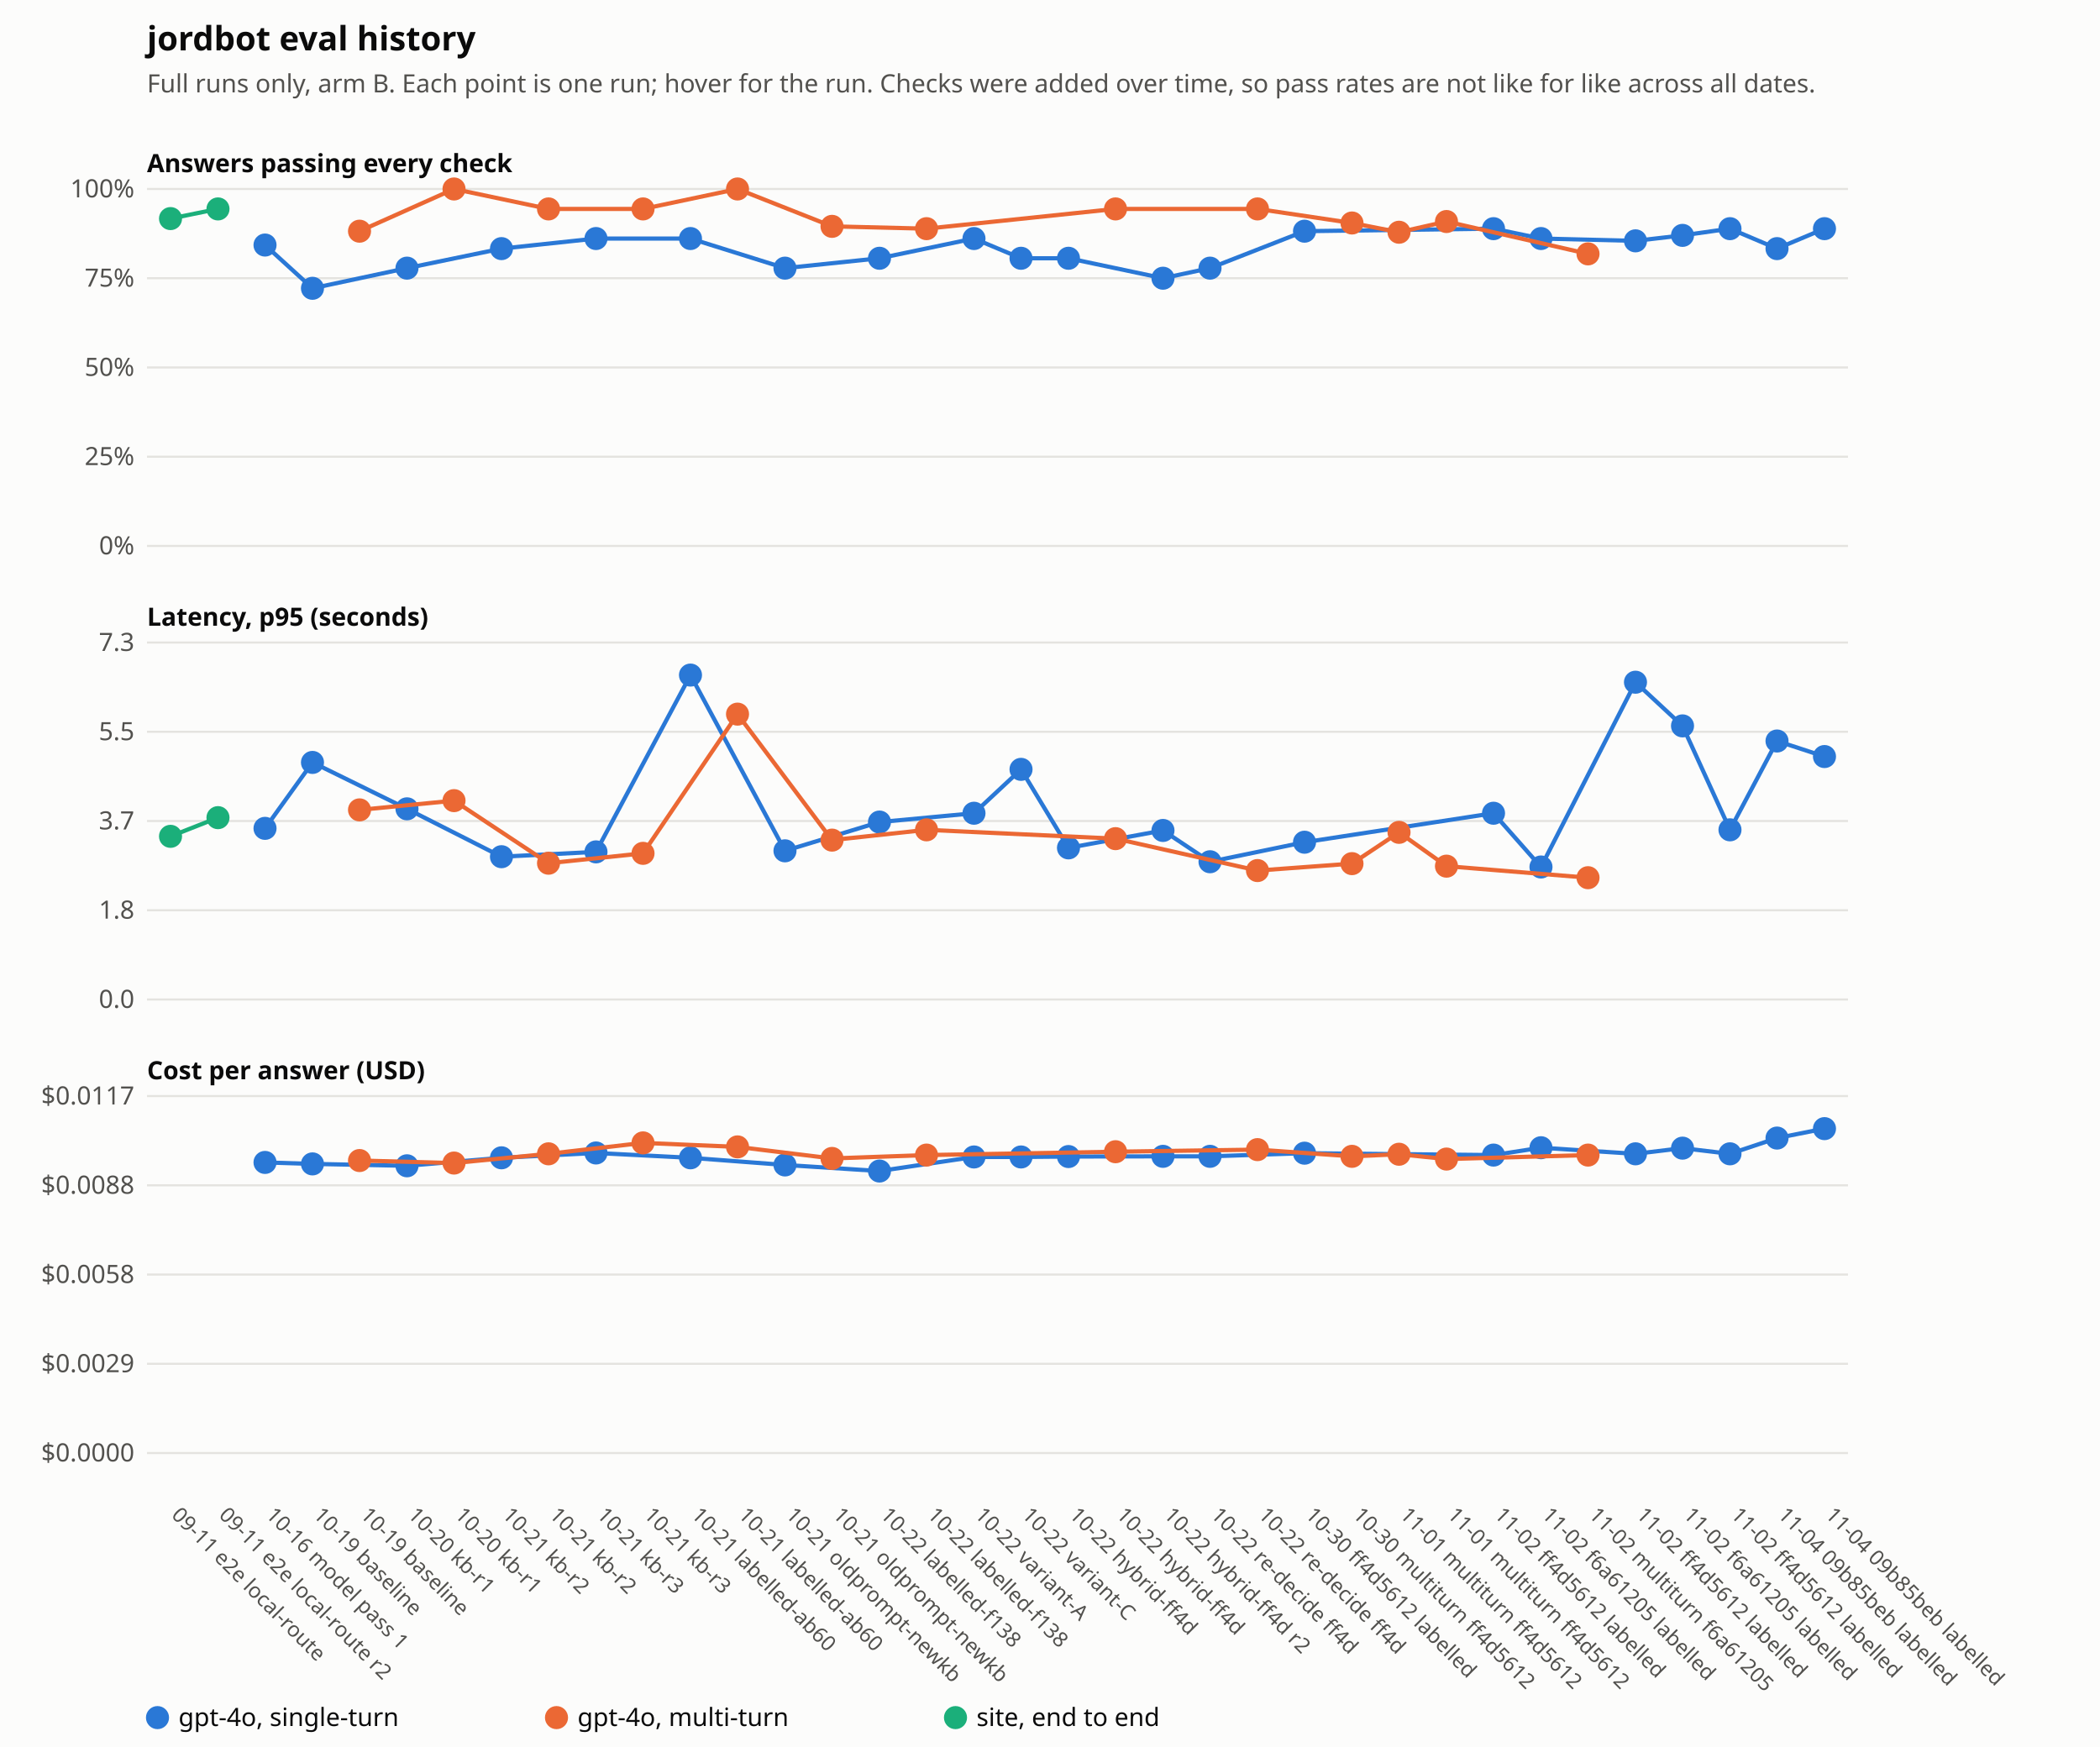
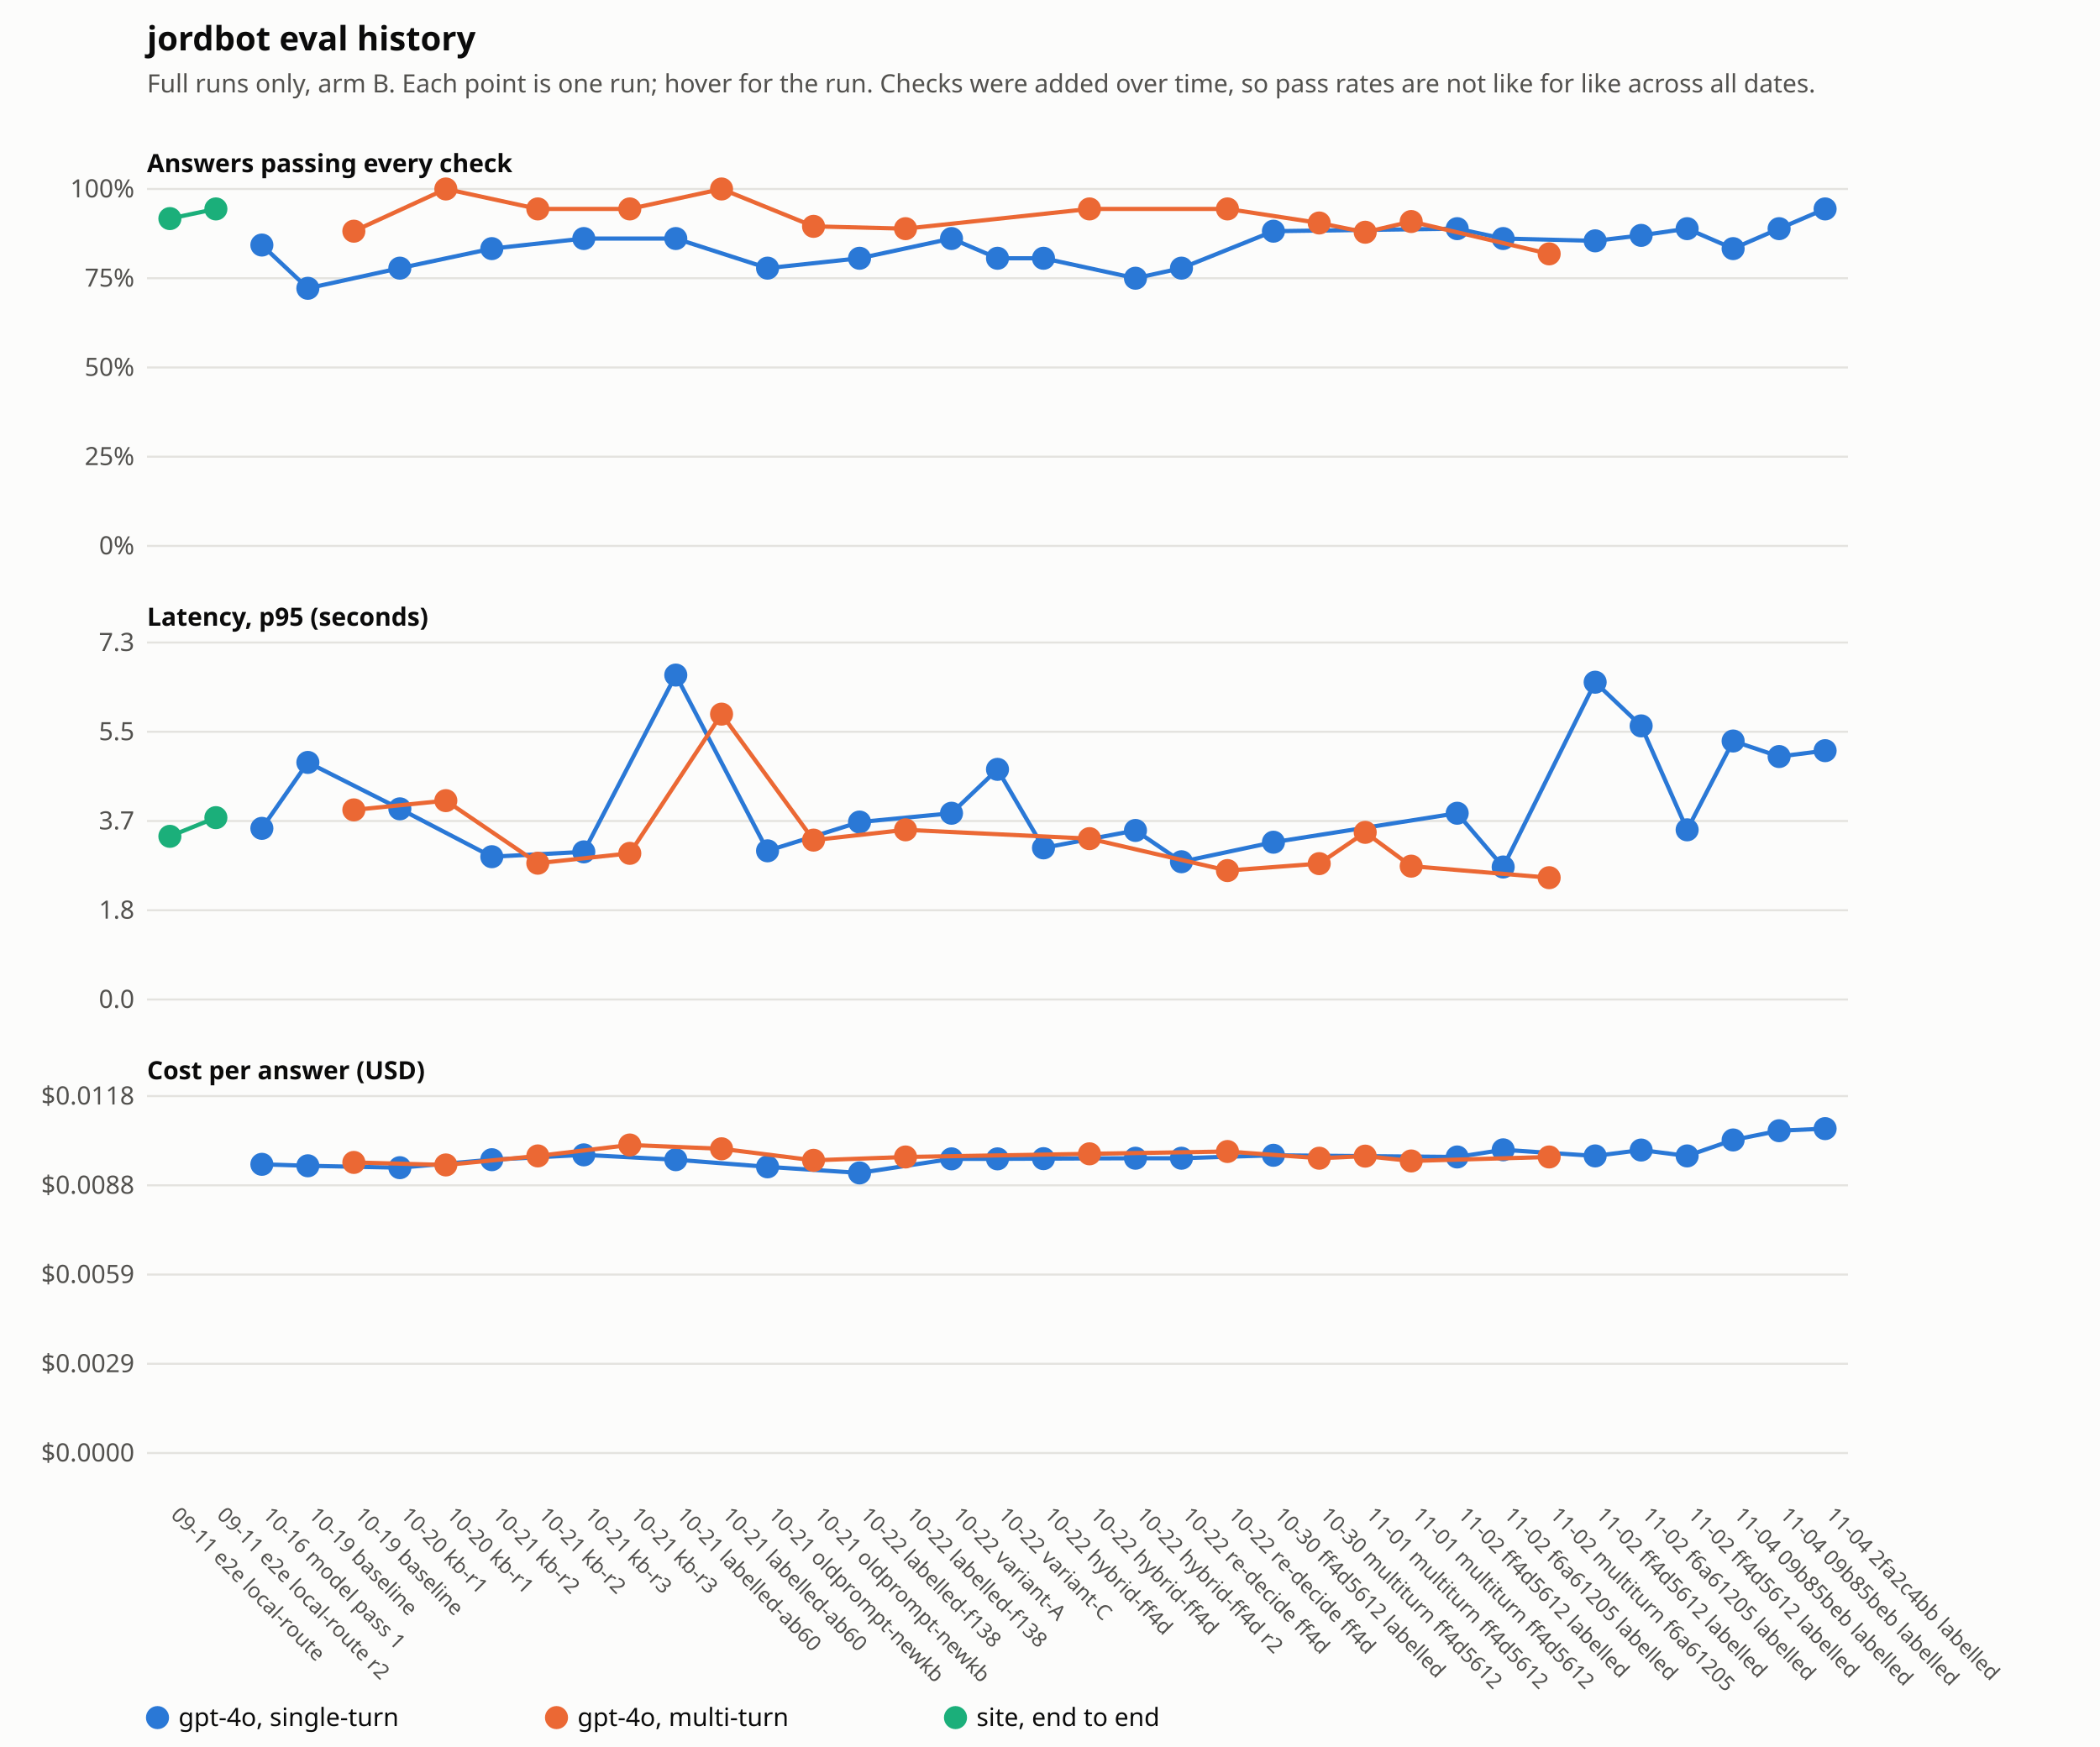
<svg xmlns="http://www.w3.org/2000/svg" viewBox="0 0 1000 832" width="1000" height="832" font-family="system-ui, sans-serif" font-size="12" role="img" aria-label="Eval history: pass rate, p95 latency and cost per answer by run">
  <style>.bg{fill:#fcfcfb}.t1{fill:#0b0b0b}.t2{fill:#52514e}.grid{stroke:#e4e3df}.s0{stroke:#2a78d6;fill:#2a78d6}.s1{stroke:#eb6834;fill:#eb6834}.s2{stroke:#1baf7a;fill:#1baf7a}@media (prefers-color-scheme: dark){.bg{fill:#1a1a19}.t1{fill:#f0efec}.t2{fill:#c3c2b7}.grid{stroke:#383835}.s0{stroke:#3987e5;fill:#3987e5}.s1{stroke:#d95926;fill:#d95926}.s2{stroke:#199e70;fill:#199e70}}</style>
  <rect class="bg" width="1000" height="832" />
  <text class="t1" x="70" y="24" font-size="16" font-weight="600">jordbot eval history</text>
  <text class="t2" x="70" y="44">Full runs only, arm B. Each point is one run; hover for the run. Checks were added over time, so pass rates are not like for like across all dates.</text>
  <text class="t1" x="70" y="82" font-weight="600">Answers passing every check</text>
  <line class="grid" x1="70" x2="880" y1="260.0" y2="260.0" />
  <text class="t2" x="64" y="264.0" text-anchor="end">0%</text>
  <line class="grid" x1="70" x2="880" y1="217.5" y2="217.5" />
  <text class="t2" x="64" y="221.5" text-anchor="end">25%</text>
  <line class="grid" x1="70" x2="880" y1="175.0" y2="175.0" />
  <text class="t2" x="64" y="179.0" text-anchor="end">50%</text>
  <line class="grid" x1="70" x2="880" y1="132.5" y2="132.5" />
  <text class="t2" x="64" y="136.5" text-anchor="end">75%</text>
  <line class="grid" x1="70" x2="880" y1="90.0" y2="90.0" />
  <text class="t2" x="64" y="94.0" text-anchor="end">100%</text>
-   <polyline class="s0" fill="none" stroke-width="2" points="126.2,116.7 148.8,137.3 193.8,127.7 238.8,118.4 283.8,113.6 328.8,113.6 373.8,127.7 418.8,123.0 463.8,113.6 486.2,123.0 508.8,123.0 553.8,132.5 576.2,127.7 621.2,110.1 711.2,108.9 733.8,113.6 778.8,114.7 801.2,112.1 823.8,108.9 846.2,118.4 868.8,108.9" style="fill:none" />
-   <circle class="s0" cx="126.2" cy="116.7" r="4.5" stroke="#fcfcfb" stroke-width="2" />
-   <circle class="s0" cx="148.8" cy="137.3" r="4.5" stroke="#fcfcfb" stroke-width="2" />
-   <circle class="s0" cx="193.8" cy="127.7" r="4.5" stroke="#fcfcfb" stroke-width="2" />
-   <circle class="s0" cx="238.8" cy="118.4" r="4.5" stroke="#fcfcfb" stroke-width="2" />
-   <circle class="s0" cx="283.8" cy="113.6" r="4.5" stroke="#fcfcfb" stroke-width="2" />
-   <circle class="s0" cx="328.8" cy="113.6" r="4.5" stroke="#fcfcfb" stroke-width="2" />
-   <circle class="s0" cx="373.8" cy="127.7" r="4.5" stroke="#fcfcfb" stroke-width="2" />
-   <circle class="s0" cx="418.8" cy="123.0" r="4.5" stroke="#fcfcfb" stroke-width="2" />
-   <circle class="s0" cx="463.8" cy="113.6" r="4.5" stroke="#fcfcfb" stroke-width="2" />
-   <circle class="s0" cx="486.2" cy="123.0" r="4.5" stroke="#fcfcfb" stroke-width="2" />
-   <circle class="s0" cx="508.8" cy="123.0" r="4.5" stroke="#fcfcfb" stroke-width="2" />
-   <circle class="s0" cx="553.8" cy="132.5" r="4.5" stroke="#fcfcfb" stroke-width="2" />
-   <circle class="s0" cx="576.2" cy="127.7" r="4.5" stroke="#fcfcfb" stroke-width="2" />
-   <circle class="s0" cx="621.2" cy="110.1" r="4.5" stroke="#fcfcfb" stroke-width="2" />
-   <circle class="s0" cx="711.2" cy="108.9" r="4.5" stroke="#fcfcfb" stroke-width="2" />
-   <circle class="s0" cx="733.8" cy="113.6" r="4.5" stroke="#fcfcfb" stroke-width="2" />
-   <circle class="s0" cx="778.8" cy="114.7" r="4.5" stroke="#fcfcfb" stroke-width="2" />
-   <circle class="s0" cx="801.2" cy="112.1" r="4.5" stroke="#fcfcfb" stroke-width="2" />
-   <circle class="s0" cx="823.8" cy="108.9" r="4.5" stroke="#fcfcfb" stroke-width="2" />
-   <circle class="s0" cx="846.2" cy="118.4" r="4.5" stroke="#fcfcfb" stroke-width="2" />
-   <circle class="s0" cx="868.8" cy="108.9" r="4.5" stroke="#fcfcfb" stroke-width="2" />
-   <polyline class="s1" fill="none" stroke-width="2" points="171.2,110.1 216.2,90.0 261.2,99.5 306.2,99.5 351.2,90.0 396.2,107.8 441.2,108.9 531.2,99.5 598.8,99.5 643.8,106.2 666.2,110.6 688.8,105.5 756.2,120.9" style="fill:none" />
-   <circle class="s1" cx="171.2" cy="110.1" r="4.5" stroke="#fcfcfb" stroke-width="2" />
-   <circle class="s1" cx="216.2" cy="90.0" r="4.5" stroke="#fcfcfb" stroke-width="2" />
-   <circle class="s1" cx="261.2" cy="99.5" r="4.5" stroke="#fcfcfb" stroke-width="2" />
-   <circle class="s1" cx="306.2" cy="99.5" r="4.5" stroke="#fcfcfb" stroke-width="2" />
-   <circle class="s1" cx="351.2" cy="90.0" r="4.5" stroke="#fcfcfb" stroke-width="2" />
-   <circle class="s1" cx="396.2" cy="107.8" r="4.5" stroke="#fcfcfb" stroke-width="2" />
-   <circle class="s1" cx="441.2" cy="108.9" r="4.5" stroke="#fcfcfb" stroke-width="2" />
-   <circle class="s1" cx="531.2" cy="99.5" r="4.5" stroke="#fcfcfb" stroke-width="2" />
-   <circle class="s1" cx="598.8" cy="99.5" r="4.5" stroke="#fcfcfb" stroke-width="2" />
-   <circle class="s1" cx="643.8" cy="106.2" r="4.5" stroke="#fcfcfb" stroke-width="2" />
-   <circle class="s1" cx="666.2" cy="110.6" r="4.5" stroke="#fcfcfb" stroke-width="2" />
-   <circle class="s1" cx="688.8" cy="105.5" r="4.5" stroke="#fcfcfb" stroke-width="2" />
-   <circle class="s1" cx="756.2" cy="120.9" r="4.5" stroke="#fcfcfb" stroke-width="2" />
-   <polyline class="s2" fill="none" stroke-width="2" points="81.2,104.1 103.8,99.5" style="fill:none" />
-   <circle class="s2" cx="81.2" cy="104.1" r="4.5" stroke="#fcfcfb" stroke-width="2" />
-   <circle class="s2" cx="103.8" cy="99.5" r="4.5" stroke="#fcfcfb" stroke-width="2" />
+   <polyline class="s0" fill="none" stroke-width="2" points="124.7,116.7 146.6,137.3 190.4,127.7 234.2,118.4 278.0,113.6 321.8,113.6 365.5,127.7 409.3,123.0 453.1,113.6 475.0,123.0 496.9,123.0 540.7,132.5 562.6,127.7 606.4,110.1 693.9,108.9 715.8,113.6 759.6,114.7 781.5,112.1 803.4,108.9 825.3,118.4 847.2,108.9 869.1,99.5" style="fill:none" />
+   <circle class="s0" cx="124.7" cy="116.7" r="4.5" stroke="#fcfcfb" stroke-width="2" />
+   <circle class="s0" cx="146.6" cy="137.3" r="4.5" stroke="#fcfcfb" stroke-width="2" />
+   <circle class="s0" cx="190.4" cy="127.7" r="4.5" stroke="#fcfcfb" stroke-width="2" />
+   <circle class="s0" cx="234.2" cy="118.4" r="4.5" stroke="#fcfcfb" stroke-width="2" />
+   <circle class="s0" cx="278.0" cy="113.6" r="4.5" stroke="#fcfcfb" stroke-width="2" />
+   <circle class="s0" cx="321.8" cy="113.6" r="4.5" stroke="#fcfcfb" stroke-width="2" />
+   <circle class="s0" cx="365.5" cy="127.7" r="4.5" stroke="#fcfcfb" stroke-width="2" />
+   <circle class="s0" cx="409.3" cy="123.0" r="4.5" stroke="#fcfcfb" stroke-width="2" />
+   <circle class="s0" cx="453.1" cy="113.6" r="4.5" stroke="#fcfcfb" stroke-width="2" />
+   <circle class="s0" cx="475.0" cy="123.0" r="4.5" stroke="#fcfcfb" stroke-width="2" />
+   <circle class="s0" cx="496.9" cy="123.0" r="4.5" stroke="#fcfcfb" stroke-width="2" />
+   <circle class="s0" cx="540.7" cy="132.5" r="4.5" stroke="#fcfcfb" stroke-width="2" />
+   <circle class="s0" cx="562.6" cy="127.7" r="4.5" stroke="#fcfcfb" stroke-width="2" />
+   <circle class="s0" cx="606.4" cy="110.1" r="4.5" stroke="#fcfcfb" stroke-width="2" />
+   <circle class="s0" cx="693.9" cy="108.9" r="4.5" stroke="#fcfcfb" stroke-width="2" />
+   <circle class="s0" cx="715.8" cy="113.6" r="4.5" stroke="#fcfcfb" stroke-width="2" />
+   <circle class="s0" cx="759.6" cy="114.7" r="4.5" stroke="#fcfcfb" stroke-width="2" />
+   <circle class="s0" cx="781.5" cy="112.1" r="4.5" stroke="#fcfcfb" stroke-width="2" />
+   <circle class="s0" cx="803.4" cy="108.9" r="4.5" stroke="#fcfcfb" stroke-width="2" />
+   <circle class="s0" cx="825.3" cy="118.4" r="4.5" stroke="#fcfcfb" stroke-width="2" />
+   <circle class="s0" cx="847.2" cy="108.9" r="4.5" stroke="#fcfcfb" stroke-width="2" />
+   <circle class="s0" cx="869.1" cy="99.5" r="4.5" stroke="#fcfcfb" stroke-width="2" />
+   <polyline class="s1" fill="none" stroke-width="2" points="168.5,110.1 212.3,90.0 256.1,99.5 299.9,99.5 343.6,90.0 387.4,107.8 431.2,108.9 518.8,99.5 584.5,99.5 628.2,106.2 650.1,110.6 672.0,105.5 737.7,120.9" style="fill:none" />
+   <circle class="s1" cx="168.5" cy="110.1" r="4.5" stroke="#fcfcfb" stroke-width="2" />
+   <circle class="s1" cx="212.3" cy="90.0" r="4.5" stroke="#fcfcfb" stroke-width="2" />
+   <circle class="s1" cx="256.1" cy="99.5" r="4.5" stroke="#fcfcfb" stroke-width="2" />
+   <circle class="s1" cx="299.9" cy="99.5" r="4.5" stroke="#fcfcfb" stroke-width="2" />
+   <circle class="s1" cx="343.6" cy="90.0" r="4.5" stroke="#fcfcfb" stroke-width="2" />
+   <circle class="s1" cx="387.4" cy="107.8" r="4.5" stroke="#fcfcfb" stroke-width="2" />
+   <circle class="s1" cx="431.2" cy="108.9" r="4.5" stroke="#fcfcfb" stroke-width="2" />
+   <circle class="s1" cx="518.8" cy="99.5" r="4.5" stroke="#fcfcfb" stroke-width="2" />
+   <circle class="s1" cx="584.5" cy="99.5" r="4.5" stroke="#fcfcfb" stroke-width="2" />
+   <circle class="s1" cx="628.2" cy="106.2" r="4.5" stroke="#fcfcfb" stroke-width="2" />
+   <circle class="s1" cx="650.1" cy="110.6" r="4.5" stroke="#fcfcfb" stroke-width="2" />
+   <circle class="s1" cx="672.0" cy="105.5" r="4.5" stroke="#fcfcfb" stroke-width="2" />
+   <circle class="s1" cx="737.7" cy="120.9" r="4.5" stroke="#fcfcfb" stroke-width="2" />
+   <polyline class="s2" fill="none" stroke-width="2" points="80.9,104.1 102.8,99.5" style="fill:none" />
+   <circle class="s2" cx="80.9" cy="104.1" r="4.5" stroke="#fcfcfb" stroke-width="2" />
+   <circle class="s2" cx="102.8" cy="99.5" r="4.5" stroke="#fcfcfb" stroke-width="2" />
  <text class="t1" x="70" y="298" font-weight="600">Latency, p95 (seconds)</text>
  <line class="grid" x1="70" x2="880" y1="476.0" y2="476.0" />
  <text class="t2" x="64" y="480.0" text-anchor="end">0.0</text>
  <line class="grid" x1="70" x2="880" y1="433.5" y2="433.5" />
  <text class="t2" x="64" y="437.5" text-anchor="end">1.8</text>
  <line class="grid" x1="70" x2="880" y1="391.0" y2="391.0" />
  <text class="t2" x="64" y="395.0" text-anchor="end">3.7</text>
  <line class="grid" x1="70" x2="880" y1="348.5" y2="348.5" />
  <text class="t2" x="64" y="352.5" text-anchor="end">5.5</text>
  <line class="grid" x1="70" x2="880" y1="306.0" y2="306.0" />
  <text class="t2" x="64" y="310.0" text-anchor="end">7.3</text>
-   <polyline class="s0" fill="none" stroke-width="2" points="126.2,394.5 148.8,363.1 193.8,385.2 238.8,408.0 283.8,405.7 328.8,321.5 373.8,405.2 418.8,391.5 463.8,387.3 486.2,366.4 508.8,403.8 553.8,395.5 576.2,410.4 621.2,401.1 711.2,387.3 733.8,412.9 778.8,324.9 801.2,345.7 823.8,395.2 846.2,352.9 868.8,360.3" style="fill:none" />
-   <circle class="s0" cx="126.2" cy="394.5" r="4.5" stroke="#fcfcfb" stroke-width="2" />
-   <circle class="s0" cx="148.8" cy="363.1" r="4.5" stroke="#fcfcfb" stroke-width="2" />
-   <circle class="s0" cx="193.8" cy="385.2" r="4.5" stroke="#fcfcfb" stroke-width="2" />
-   <circle class="s0" cx="238.8" cy="408.0" r="4.5" stroke="#fcfcfb" stroke-width="2" />
-   <circle class="s0" cx="283.8" cy="405.7" r="4.5" stroke="#fcfcfb" stroke-width="2" />
-   <circle class="s0" cx="328.8" cy="321.5" r="4.5" stroke="#fcfcfb" stroke-width="2" />
-   <circle class="s0" cx="373.8" cy="405.2" r="4.5" stroke="#fcfcfb" stroke-width="2" />
-   <circle class="s0" cx="418.8" cy="391.5" r="4.5" stroke="#fcfcfb" stroke-width="2" />
-   <circle class="s0" cx="463.8" cy="387.3" r="4.5" stroke="#fcfcfb" stroke-width="2" />
-   <circle class="s0" cx="486.2" cy="366.4" r="4.5" stroke="#fcfcfb" stroke-width="2" />
-   <circle class="s0" cx="508.8" cy="403.8" r="4.5" stroke="#fcfcfb" stroke-width="2" />
-   <circle class="s0" cx="553.8" cy="395.5" r="4.5" stroke="#fcfcfb" stroke-width="2" />
-   <circle class="s0" cx="576.2" cy="410.4" r="4.5" stroke="#fcfcfb" stroke-width="2" />
-   <circle class="s0" cx="621.2" cy="401.1" r="4.5" stroke="#fcfcfb" stroke-width="2" />
-   <circle class="s0" cx="711.2" cy="387.3" r="4.5" stroke="#fcfcfb" stroke-width="2" />
-   <circle class="s0" cx="733.8" cy="412.9" r="4.5" stroke="#fcfcfb" stroke-width="2" />
-   <circle class="s0" cx="778.8" cy="324.9" r="4.5" stroke="#fcfcfb" stroke-width="2" />
-   <circle class="s0" cx="801.2" cy="345.7" r="4.5" stroke="#fcfcfb" stroke-width="2" />
-   <circle class="s0" cx="823.8" cy="395.2" r="4.5" stroke="#fcfcfb" stroke-width="2" />
-   <circle class="s0" cx="846.2" cy="352.9" r="4.5" stroke="#fcfcfb" stroke-width="2" />
-   <circle class="s0" cx="868.8" cy="360.3" r="4.5" stroke="#fcfcfb" stroke-width="2" />
-   <polyline class="s1" fill="none" stroke-width="2" points="171.2,385.7 216.2,381.3 261.2,411.1 306.2,406.4 351.2,340.1 396.2,400.1 441.2,395.2 531.2,399.4 598.8,414.6 643.8,411.3 666.2,396.4 688.8,412.5 756.2,418.0" style="fill:none" />
-   <circle class="s1" cx="171.2" cy="385.7" r="4.5" stroke="#fcfcfb" stroke-width="2" />
-   <circle class="s1" cx="216.2" cy="381.3" r="4.5" stroke="#fcfcfb" stroke-width="2" />
-   <circle class="s1" cx="261.2" cy="411.1" r="4.5" stroke="#fcfcfb" stroke-width="2" />
-   <circle class="s1" cx="306.2" cy="406.4" r="4.5" stroke="#fcfcfb" stroke-width="2" />
-   <circle class="s1" cx="351.2" cy="340.1" r="4.5" stroke="#fcfcfb" stroke-width="2" />
-   <circle class="s1" cx="396.2" cy="400.1" r="4.5" stroke="#fcfcfb" stroke-width="2" />
-   <circle class="s1" cx="441.2" cy="395.2" r="4.5" stroke="#fcfcfb" stroke-width="2" />
-   <circle class="s1" cx="531.2" cy="399.4" r="4.5" stroke="#fcfcfb" stroke-width="2" />
-   <circle class="s1" cx="598.8" cy="414.6" r="4.5" stroke="#fcfcfb" stroke-width="2" />
-   <circle class="s1" cx="643.8" cy="411.3" r="4.5" stroke="#fcfcfb" stroke-width="2" />
-   <circle class="s1" cx="666.2" cy="396.4" r="4.5" stroke="#fcfcfb" stroke-width="2" />
-   <circle class="s1" cx="688.8" cy="412.5" r="4.5" stroke="#fcfcfb" stroke-width="2" />
-   <circle class="s1" cx="756.2" cy="418.0" r="4.5" stroke="#fcfcfb" stroke-width="2" />
-   <polyline class="s2" fill="none" stroke-width="2" points="81.2,398.3 103.8,389.4" style="fill:none" />
-   <circle class="s2" cx="81.2" cy="398.3" r="4.5" stroke="#fcfcfb" stroke-width="2" />
-   <circle class="s2" cx="103.8" cy="389.4" r="4.5" stroke="#fcfcfb" stroke-width="2" />
+   <polyline class="s0" fill="none" stroke-width="2" points="124.7,394.5 146.6,363.1 190.4,385.2 234.2,408.0 278.0,405.7 321.8,321.5 365.5,405.2 409.3,391.5 453.1,387.3 475.0,366.4 496.9,403.8 540.7,395.5 562.6,410.4 606.4,401.1 693.9,387.3 715.8,412.9 759.6,324.9 781.5,345.7 803.4,395.2 825.3,352.9 847.2,360.3 869.1,357.5" style="fill:none" />
+   <circle class="s0" cx="124.7" cy="394.5" r="4.5" stroke="#fcfcfb" stroke-width="2" />
+   <circle class="s0" cx="146.6" cy="363.1" r="4.5" stroke="#fcfcfb" stroke-width="2" />
+   <circle class="s0" cx="190.4" cy="385.2" r="4.5" stroke="#fcfcfb" stroke-width="2" />
+   <circle class="s0" cx="234.2" cy="408.0" r="4.5" stroke="#fcfcfb" stroke-width="2" />
+   <circle class="s0" cx="278.0" cy="405.7" r="4.5" stroke="#fcfcfb" stroke-width="2" />
+   <circle class="s0" cx="321.8" cy="321.5" r="4.5" stroke="#fcfcfb" stroke-width="2" />
+   <circle class="s0" cx="365.5" cy="405.2" r="4.5" stroke="#fcfcfb" stroke-width="2" />
+   <circle class="s0" cx="409.3" cy="391.5" r="4.5" stroke="#fcfcfb" stroke-width="2" />
+   <circle class="s0" cx="453.1" cy="387.3" r="4.5" stroke="#fcfcfb" stroke-width="2" />
+   <circle class="s0" cx="475.0" cy="366.4" r="4.5" stroke="#fcfcfb" stroke-width="2" />
+   <circle class="s0" cx="496.9" cy="403.8" r="4.5" stroke="#fcfcfb" stroke-width="2" />
+   <circle class="s0" cx="540.7" cy="395.5" r="4.5" stroke="#fcfcfb" stroke-width="2" />
+   <circle class="s0" cx="562.6" cy="410.4" r="4.5" stroke="#fcfcfb" stroke-width="2" />
+   <circle class="s0" cx="606.4" cy="401.1" r="4.5" stroke="#fcfcfb" stroke-width="2" />
+   <circle class="s0" cx="693.9" cy="387.3" r="4.5" stroke="#fcfcfb" stroke-width="2" />
+   <circle class="s0" cx="715.8" cy="412.9" r="4.5" stroke="#fcfcfb" stroke-width="2" />
+   <circle class="s0" cx="759.6" cy="324.9" r="4.5" stroke="#fcfcfb" stroke-width="2" />
+   <circle class="s0" cx="781.5" cy="345.7" r="4.5" stroke="#fcfcfb" stroke-width="2" />
+   <circle class="s0" cx="803.4" cy="395.2" r="4.5" stroke="#fcfcfb" stroke-width="2" />
+   <circle class="s0" cx="825.3" cy="352.9" r="4.5" stroke="#fcfcfb" stroke-width="2" />
+   <circle class="s0" cx="847.2" cy="360.3" r="4.5" stroke="#fcfcfb" stroke-width="2" />
+   <circle class="s0" cx="869.1" cy="357.5" r="4.5" stroke="#fcfcfb" stroke-width="2" />
+   <polyline class="s1" fill="none" stroke-width="2" points="168.5,385.7 212.3,381.3 256.1,411.1 299.9,406.4 343.6,340.1 387.4,400.1 431.2,395.2 518.8,399.4 584.5,414.6 628.2,411.3 650.1,396.4 672.0,412.5 737.7,418.0" style="fill:none" />
+   <circle class="s1" cx="168.5" cy="385.7" r="4.5" stroke="#fcfcfb" stroke-width="2" />
+   <circle class="s1" cx="212.3" cy="381.3" r="4.5" stroke="#fcfcfb" stroke-width="2" />
+   <circle class="s1" cx="256.1" cy="411.1" r="4.5" stroke="#fcfcfb" stroke-width="2" />
+   <circle class="s1" cx="299.9" cy="406.4" r="4.5" stroke="#fcfcfb" stroke-width="2" />
+   <circle class="s1" cx="343.6" cy="340.1" r="4.5" stroke="#fcfcfb" stroke-width="2" />
+   <circle class="s1" cx="387.4" cy="400.1" r="4.5" stroke="#fcfcfb" stroke-width="2" />
+   <circle class="s1" cx="431.2" cy="395.2" r="4.5" stroke="#fcfcfb" stroke-width="2" />
+   <circle class="s1" cx="518.8" cy="399.4" r="4.5" stroke="#fcfcfb" stroke-width="2" />
+   <circle class="s1" cx="584.5" cy="414.6" r="4.5" stroke="#fcfcfb" stroke-width="2" />
+   <circle class="s1" cx="628.2" cy="411.3" r="4.5" stroke="#fcfcfb" stroke-width="2" />
+   <circle class="s1" cx="650.1" cy="396.4" r="4.5" stroke="#fcfcfb" stroke-width="2" />
+   <circle class="s1" cx="672.0" cy="412.5" r="4.5" stroke="#fcfcfb" stroke-width="2" />
+   <circle class="s1" cx="737.7" cy="418.0" r="4.5" stroke="#fcfcfb" stroke-width="2" />
+   <polyline class="s2" fill="none" stroke-width="2" points="80.9,398.3 102.8,389.4" style="fill:none" />
+   <circle class="s2" cx="80.9" cy="398.3" r="4.5" stroke="#fcfcfb" stroke-width="2" />
+   <circle class="s2" cx="102.8" cy="389.4" r="4.5" stroke="#fcfcfb" stroke-width="2" />
  <text class="t1" x="70" y="514" font-weight="600">Cost per answer (USD)</text>
  <line class="grid" x1="70" x2="880" y1="692.0" y2="692.0" />
  <text class="t2" x="64" y="696.0" text-anchor="end">$0.0000</text>
  <line class="grid" x1="70" x2="880" y1="649.5" y2="649.5" />
  <text class="t2" x="64" y="653.5" text-anchor="end">$0.0029</text>
  <line class="grid" x1="70" x2="880" y1="607.0" y2="607.0" />
-   <text class="t2" x="64" y="611.0" text-anchor="end">$0.0058</text>
+   <text class="t2" x="64" y="611.0" text-anchor="end">$0.0059</text>
  <line class="grid" x1="70" x2="880" y1="564.5" y2="564.5" />
  <text class="t2" x="64" y="568.5" text-anchor="end">$0.0088</text>
  <line class="grid" x1="70" x2="880" y1="522.0" y2="522.0" />
-   <text class="t2" x="64" y="526.0" text-anchor="end">$0.0117</text>
-   <polyline class="s0" fill="none" stroke-width="2" points="126.2,553.6 148.8,554.3 193.8,555.2 238.8,551.4 283.8,549.1 328.8,551.4 373.8,554.8 418.8,557.7 463.8,551.0 486.2,551.0 508.8,550.8 553.8,550.7 576.2,550.7 621.2,549.2 711.2,550.1 733.8,546.6 778.8,549.5 801.2,546.8 823.8,549.5 846.2,542.0 868.8,537.5" style="fill:none" />
-   <circle class="s0" cx="126.2" cy="553.6" r="4.5" stroke="#fcfcfb" stroke-width="2" />
-   <circle class="s0" cx="148.8" cy="554.3" r="4.5" stroke="#fcfcfb" stroke-width="2" />
-   <circle class="s0" cx="193.8" cy="555.2" r="4.5" stroke="#fcfcfb" stroke-width="2" />
-   <circle class="s0" cx="238.8" cy="551.4" r="4.5" stroke="#fcfcfb" stroke-width="2" />
-   <circle class="s0" cx="283.8" cy="549.1" r="4.5" stroke="#fcfcfb" stroke-width="2" />
-   <circle class="s0" cx="328.8" cy="551.4" r="4.5" stroke="#fcfcfb" stroke-width="2" />
-   <circle class="s0" cx="373.8" cy="554.8" r="4.5" stroke="#fcfcfb" stroke-width="2" />
-   <circle class="s0" cx="418.8" cy="557.7" r="4.5" stroke="#fcfcfb" stroke-width="2" />
-   <circle class="s0" cx="463.8" cy="551.0" r="4.5" stroke="#fcfcfb" stroke-width="2" />
-   <circle class="s0" cx="486.2" cy="551.0" r="4.5" stroke="#fcfcfb" stroke-width="2" />
-   <circle class="s0" cx="508.8" cy="550.8" r="4.5" stroke="#fcfcfb" stroke-width="2" />
-   <circle class="s0" cx="553.8" cy="550.7" r="4.5" stroke="#fcfcfb" stroke-width="2" />
-   <circle class="s0" cx="576.2" cy="550.7" r="4.5" stroke="#fcfcfb" stroke-width="2" />
-   <circle class="s0" cx="621.2" cy="549.2" r="4.5" stroke="#fcfcfb" stroke-width="2" />
-   <circle class="s0" cx="711.2" cy="550.1" r="4.5" stroke="#fcfcfb" stroke-width="2" />
-   <circle class="s0" cx="733.8" cy="546.6" r="4.5" stroke="#fcfcfb" stroke-width="2" />
-   <circle class="s0" cx="778.8" cy="549.5" r="4.5" stroke="#fcfcfb" stroke-width="2" />
-   <circle class="s0" cx="801.2" cy="546.8" r="4.5" stroke="#fcfcfb" stroke-width="2" />
-   <circle class="s0" cx="823.8" cy="549.5" r="4.5" stroke="#fcfcfb" stroke-width="2" />
-   <circle class="s0" cx="846.2" cy="542.0" r="4.5" stroke="#fcfcfb" stroke-width="2" />
-   <circle class="s0" cx="868.8" cy="537.5" r="4.5" stroke="#fcfcfb" stroke-width="2" />
-   <polyline class="s1" fill="none" stroke-width="2" points="171.2,552.7 216.2,553.9 261.2,549.5 306.2,544.3 351.2,546.2 396.2,551.7 441.2,550.1 531.2,548.5 598.8,547.5 643.8,550.7 666.2,549.7 688.8,552.0 756.2,550.1" style="fill:none" />
-   <circle class="s1" cx="171.2" cy="552.7" r="4.5" stroke="#fcfcfb" stroke-width="2" />
-   <circle class="s1" cx="216.2" cy="553.9" r="4.5" stroke="#fcfcfb" stroke-width="2" />
-   <circle class="s1" cx="261.2" cy="549.5" r="4.5" stroke="#fcfcfb" stroke-width="2" />
-   <circle class="s1" cx="306.2" cy="544.3" r="4.5" stroke="#fcfcfb" stroke-width="2" />
-   <circle class="s1" cx="351.2" cy="546.2" r="4.5" stroke="#fcfcfb" stroke-width="2" />
-   <circle class="s1" cx="396.2" cy="551.7" r="4.5" stroke="#fcfcfb" stroke-width="2" />
-   <circle class="s1" cx="441.2" cy="550.1" r="4.5" stroke="#fcfcfb" stroke-width="2" />
-   <circle class="s1" cx="531.2" cy="548.5" r="4.5" stroke="#fcfcfb" stroke-width="2" />
-   <circle class="s1" cx="598.8" cy="547.5" r="4.5" stroke="#fcfcfb" stroke-width="2" />
-   <circle class="s1" cx="643.8" cy="550.7" r="4.5" stroke="#fcfcfb" stroke-width="2" />
-   <circle class="s1" cx="666.2" cy="549.7" r="4.5" stroke="#fcfcfb" stroke-width="2" />
-   <circle class="s1" cx="688.8" cy="552.0" r="4.5" stroke="#fcfcfb" stroke-width="2" />
-   <circle class="s1" cx="756.2" cy="550.1" r="4.5" stroke="#fcfcfb" stroke-width="2" />
-   <text class="t2" font-size="10" transform="translate(81.2,722) rotate(45)">09-11 e2e local-route</text>
-   <text class="t2" font-size="10" transform="translate(103.8,722) rotate(45)">09-11 e2e local-route r2</text>
-   <text class="t2" font-size="10" transform="translate(126.2,722) rotate(45)">10-16 model pass 1</text>
-   <text class="t2" font-size="10" transform="translate(148.8,722) rotate(45)">10-19 baseline</text>
-   <text class="t2" font-size="10" transform="translate(171.2,722) rotate(45)">10-19 baseline</text>
-   <text class="t2" font-size="10" transform="translate(193.8,722) rotate(45)">10-20 kb-r1</text>
-   <text class="t2" font-size="10" transform="translate(216.2,722) rotate(45)">10-20 kb-r1</text>
-   <text class="t2" font-size="10" transform="translate(238.8,722) rotate(45)">10-21 kb-r2</text>
-   <text class="t2" font-size="10" transform="translate(261.2,722) rotate(45)">10-21 kb-r2</text>
-   <text class="t2" font-size="10" transform="translate(283.8,722) rotate(45)">10-21 kb-r3</text>
-   <text class="t2" font-size="10" transform="translate(306.2,722) rotate(45)">10-21 kb-r3</text>
-   <text class="t2" font-size="10" transform="translate(328.8,722) rotate(45)">10-21 labelled-ab60</text>
-   <text class="t2" font-size="10" transform="translate(351.2,722) rotate(45)">10-21 labelled-ab60</text>
-   <text class="t2" font-size="10" transform="translate(373.8,722) rotate(45)">10-21 oldprompt-newkb</text>
-   <text class="t2" font-size="10" transform="translate(396.2,722) rotate(45)">10-21 oldprompt-newkb</text>
-   <text class="t2" font-size="10" transform="translate(418.8,722) rotate(45)">10-22 labelled-f138</text>
-   <text class="t2" font-size="10" transform="translate(441.2,722) rotate(45)">10-22 labelled-f138</text>
-   <text class="t2" font-size="10" transform="translate(463.8,722) rotate(45)">10-22 variant-A</text>
-   <text class="t2" font-size="10" transform="translate(486.2,722) rotate(45)">10-22 variant-C</text>
-   <text class="t2" font-size="10" transform="translate(508.8,722) rotate(45)">10-22 hybrid-ff4d</text>
-   <text class="t2" font-size="10" transform="translate(531.2,722) rotate(45)">10-22 hybrid-ff4d</text>
-   <text class="t2" font-size="10" transform="translate(553.8,722) rotate(45)">10-22 hybrid-ff4d r2</text>
-   <text class="t2" font-size="10" transform="translate(576.2,722) rotate(45)">10-22 re-decide ff4d</text>
-   <text class="t2" font-size="10" transform="translate(598.8,722) rotate(45)">10-22 re-decide ff4d</text>
-   <text class="t2" font-size="10" transform="translate(621.2,722) rotate(45)">10-30 ff4d5612 labelled</text>
-   <text class="t2" font-size="10" transform="translate(643.8,722) rotate(45)">10-30 multiturn ff4d5612</text>
-   <text class="t2" font-size="10" transform="translate(666.2,722) rotate(45)">11-01 multiturn ff4d5612</text>
-   <text class="t2" font-size="10" transform="translate(688.8,722) rotate(45)">11-01 multiturn ff4d5612</text>
-   <text class="t2" font-size="10" transform="translate(711.2,722) rotate(45)">11-02 ff4d5612 labelled</text>
-   <text class="t2" font-size="10" transform="translate(733.8,722) rotate(45)">11-02 f6a61205 labelled</text>
-   <text class="t2" font-size="10" transform="translate(756.2,722) rotate(45)">11-02 multiturn f6a61205</text>
-   <text class="t2" font-size="10" transform="translate(778.8,722) rotate(45)">11-02 ff4d5612 labelled</text>
-   <text class="t2" font-size="10" transform="translate(801.2,722) rotate(45)">11-02 f6a61205 labelled</text>
-   <text class="t2" font-size="10" transform="translate(823.8,722) rotate(45)">11-02 ff4d5612 labelled</text>
-   <text class="t2" font-size="10" transform="translate(846.2,722) rotate(45)">11-04 09b85beb labelled</text>
-   <text class="t2" font-size="10" transform="translate(868.8,722) rotate(45)">11-04 09b85beb labelled</text>
+   <text class="t2" x="64" y="526.0" text-anchor="end">$0.0118</text>
+   <polyline class="s0" fill="none" stroke-width="2" points="124.7,554.5 146.6,555.2 190.4,556.1 234.2,552.3 278.0,550.0 321.8,552.3 365.5,555.7 409.3,558.6 453.1,551.9 475.0,551.9 496.9,551.8 540.7,551.6 562.6,551.6 606.4,550.2 693.9,551.0 715.8,547.6 759.6,550.5 781.5,547.7 803.4,550.5 825.3,542.9 847.2,538.5 869.1,537.5" style="fill:none" />
+   <circle class="s0" cx="124.7" cy="554.5" r="4.5" stroke="#fcfcfb" stroke-width="2" />
+   <circle class="s0" cx="146.6" cy="555.2" r="4.5" stroke="#fcfcfb" stroke-width="2" />
+   <circle class="s0" cx="190.4" cy="556.1" r="4.5" stroke="#fcfcfb" stroke-width="2" />
+   <circle class="s0" cx="234.2" cy="552.3" r="4.5" stroke="#fcfcfb" stroke-width="2" />
+   <circle class="s0" cx="278.0" cy="550.0" r="4.5" stroke="#fcfcfb" stroke-width="2" />
+   <circle class="s0" cx="321.8" cy="552.3" r="4.5" stroke="#fcfcfb" stroke-width="2" />
+   <circle class="s0" cx="365.5" cy="555.7" r="4.5" stroke="#fcfcfb" stroke-width="2" />
+   <circle class="s0" cx="409.3" cy="558.6" r="4.5" stroke="#fcfcfb" stroke-width="2" />
+   <circle class="s0" cx="453.1" cy="551.9" r="4.5" stroke="#fcfcfb" stroke-width="2" />
+   <circle class="s0" cx="475.0" cy="551.9" r="4.5" stroke="#fcfcfb" stroke-width="2" />
+   <circle class="s0" cx="496.9" cy="551.8" r="4.5" stroke="#fcfcfb" stroke-width="2" />
+   <circle class="s0" cx="540.7" cy="551.6" r="4.5" stroke="#fcfcfb" stroke-width="2" />
+   <circle class="s0" cx="562.6" cy="551.6" r="4.5" stroke="#fcfcfb" stroke-width="2" />
+   <circle class="s0" cx="606.4" cy="550.2" r="4.5" stroke="#fcfcfb" stroke-width="2" />
+   <circle class="s0" cx="693.9" cy="551.0" r="4.5" stroke="#fcfcfb" stroke-width="2" />
+   <circle class="s0" cx="715.8" cy="547.6" r="4.5" stroke="#fcfcfb" stroke-width="2" />
+   <circle class="s0" cx="759.6" cy="550.5" r="4.5" stroke="#fcfcfb" stroke-width="2" />
+   <circle class="s0" cx="781.5" cy="547.7" r="4.5" stroke="#fcfcfb" stroke-width="2" />
+   <circle class="s0" cx="803.4" cy="550.5" r="4.5" stroke="#fcfcfb" stroke-width="2" />
+   <circle class="s0" cx="825.3" cy="542.9" r="4.5" stroke="#fcfcfb" stroke-width="2" />
+   <circle class="s0" cx="847.2" cy="538.5" r="4.5" stroke="#fcfcfb" stroke-width="2" />
+   <circle class="s0" cx="869.1" cy="537.5" r="4.5" stroke="#fcfcfb" stroke-width="2" />
+   <polyline class="s1" fill="none" stroke-width="2" points="168.5,553.6 212.3,554.8 256.1,550.5 299.9,545.3 343.6,547.1 387.4,552.6 431.2,551.0 518.8,549.5 584.5,548.4 628.2,551.6 650.1,550.6 672.0,552.9 737.7,551.0" style="fill:none" />
+   <circle class="s1" cx="168.5" cy="553.6" r="4.5" stroke="#fcfcfb" stroke-width="2" />
+   <circle class="s1" cx="212.3" cy="554.8" r="4.5" stroke="#fcfcfb" stroke-width="2" />
+   <circle class="s1" cx="256.1" cy="550.5" r="4.5" stroke="#fcfcfb" stroke-width="2" />
+   <circle class="s1" cx="299.9" cy="545.3" r="4.5" stroke="#fcfcfb" stroke-width="2" />
+   <circle class="s1" cx="343.6" cy="547.1" r="4.5" stroke="#fcfcfb" stroke-width="2" />
+   <circle class="s1" cx="387.4" cy="552.6" r="4.5" stroke="#fcfcfb" stroke-width="2" />
+   <circle class="s1" cx="431.2" cy="551.0" r="4.5" stroke="#fcfcfb" stroke-width="2" />
+   <circle class="s1" cx="518.8" cy="549.5" r="4.5" stroke="#fcfcfb" stroke-width="2" />
+   <circle class="s1" cx="584.5" cy="548.4" r="4.5" stroke="#fcfcfb" stroke-width="2" />
+   <circle class="s1" cx="628.2" cy="551.6" r="4.5" stroke="#fcfcfb" stroke-width="2" />
+   <circle class="s1" cx="650.1" cy="550.6" r="4.5" stroke="#fcfcfb" stroke-width="2" />
+   <circle class="s1" cx="672.0" cy="552.9" r="4.5" stroke="#fcfcfb" stroke-width="2" />
+   <circle class="s1" cx="737.7" cy="551.0" r="4.5" stroke="#fcfcfb" stroke-width="2" />
+   <text class="t2" font-size="10" transform="translate(80.9,722) rotate(45)">09-11 e2e local-route</text>
+   <text class="t2" font-size="10" transform="translate(102.8,722) rotate(45)">09-11 e2e local-route r2</text>
+   <text class="t2" font-size="10" transform="translate(124.7,722) rotate(45)">10-16 model pass 1</text>
+   <text class="t2" font-size="10" transform="translate(146.6,722) rotate(45)">10-19 baseline</text>
+   <text class="t2" font-size="10" transform="translate(168.5,722) rotate(45)">10-19 baseline</text>
+   <text class="t2" font-size="10" transform="translate(190.4,722) rotate(45)">10-20 kb-r1</text>
+   <text class="t2" font-size="10" transform="translate(212.3,722) rotate(45)">10-20 kb-r1</text>
+   <text class="t2" font-size="10" transform="translate(234.2,722) rotate(45)">10-21 kb-r2</text>
+   <text class="t2" font-size="10" transform="translate(256.1,722) rotate(45)">10-21 kb-r2</text>
+   <text class="t2" font-size="10" transform="translate(278.0,722) rotate(45)">10-21 kb-r3</text>
+   <text class="t2" font-size="10" transform="translate(299.9,722) rotate(45)">10-21 kb-r3</text>
+   <text class="t2" font-size="10" transform="translate(321.8,722) rotate(45)">10-21 labelled-ab60</text>
+   <text class="t2" font-size="10" transform="translate(343.6,722) rotate(45)">10-21 labelled-ab60</text>
+   <text class="t2" font-size="10" transform="translate(365.5,722) rotate(45)">10-21 oldprompt-newkb</text>
+   <text class="t2" font-size="10" transform="translate(387.4,722) rotate(45)">10-21 oldprompt-newkb</text>
+   <text class="t2" font-size="10" transform="translate(409.3,722) rotate(45)">10-22 labelled-f138</text>
+   <text class="t2" font-size="10" transform="translate(431.2,722) rotate(45)">10-22 labelled-f138</text>
+   <text class="t2" font-size="10" transform="translate(453.1,722) rotate(45)">10-22 variant-A</text>
+   <text class="t2" font-size="10" transform="translate(475.0,722) rotate(45)">10-22 variant-C</text>
+   <text class="t2" font-size="10" transform="translate(496.9,722) rotate(45)">10-22 hybrid-ff4d</text>
+   <text class="t2" font-size="10" transform="translate(518.8,722) rotate(45)">10-22 hybrid-ff4d</text>
+   <text class="t2" font-size="10" transform="translate(540.7,722) rotate(45)">10-22 hybrid-ff4d r2</text>
+   <text class="t2" font-size="10" transform="translate(562.6,722) rotate(45)">10-22 re-decide ff4d</text>
+   <text class="t2" font-size="10" transform="translate(584.5,722) rotate(45)">10-22 re-decide ff4d</text>
+   <text class="t2" font-size="10" transform="translate(606.4,722) rotate(45)">10-30 ff4d5612 labelled</text>
+   <text class="t2" font-size="10" transform="translate(628.2,722) rotate(45)">10-30 multiturn ff4d5612</text>
+   <text class="t2" font-size="10" transform="translate(650.1,722) rotate(45)">11-01 multiturn ff4d5612</text>
+   <text class="t2" font-size="10" transform="translate(672.0,722) rotate(45)">11-01 multiturn ff4d5612</text>
+   <text class="t2" font-size="10" transform="translate(693.9,722) rotate(45)">11-02 ff4d5612 labelled</text>
+   <text class="t2" font-size="10" transform="translate(715.8,722) rotate(45)">11-02 f6a61205 labelled</text>
+   <text class="t2" font-size="10" transform="translate(737.7,722) rotate(45)">11-02 multiturn f6a61205</text>
+   <text class="t2" font-size="10" transform="translate(759.6,722) rotate(45)">11-02 ff4d5612 labelled</text>
+   <text class="t2" font-size="10" transform="translate(781.5,722) rotate(45)">11-02 f6a61205 labelled</text>
+   <text class="t2" font-size="10" transform="translate(803.4,722) rotate(45)">11-02 ff4d5612 labelled</text>
+   <text class="t2" font-size="10" transform="translate(825.3,722) rotate(45)">11-04 09b85beb labelled</text>
+   <text class="t2" font-size="10" transform="translate(847.2,722) rotate(45)">11-04 09b85beb labelled</text>
+   <text class="t2" font-size="10" transform="translate(869.1,722) rotate(45)">11-04 2fa2c4bb labelled</text>
  <circle class="s0" cx="75" cy="818" r="5" />
  <text class="t1" x="85" y="822">gpt-4o, single-turn</text>
  <circle class="s1" cx="265" cy="818" r="5" />
  <text class="t1" x="275" y="822">gpt-4o, multi-turn</text>
  <circle class="s2" cx="455" cy="818" r="5" />
  <text class="t1" x="465" y="822">site, end to end</text>
</svg>
